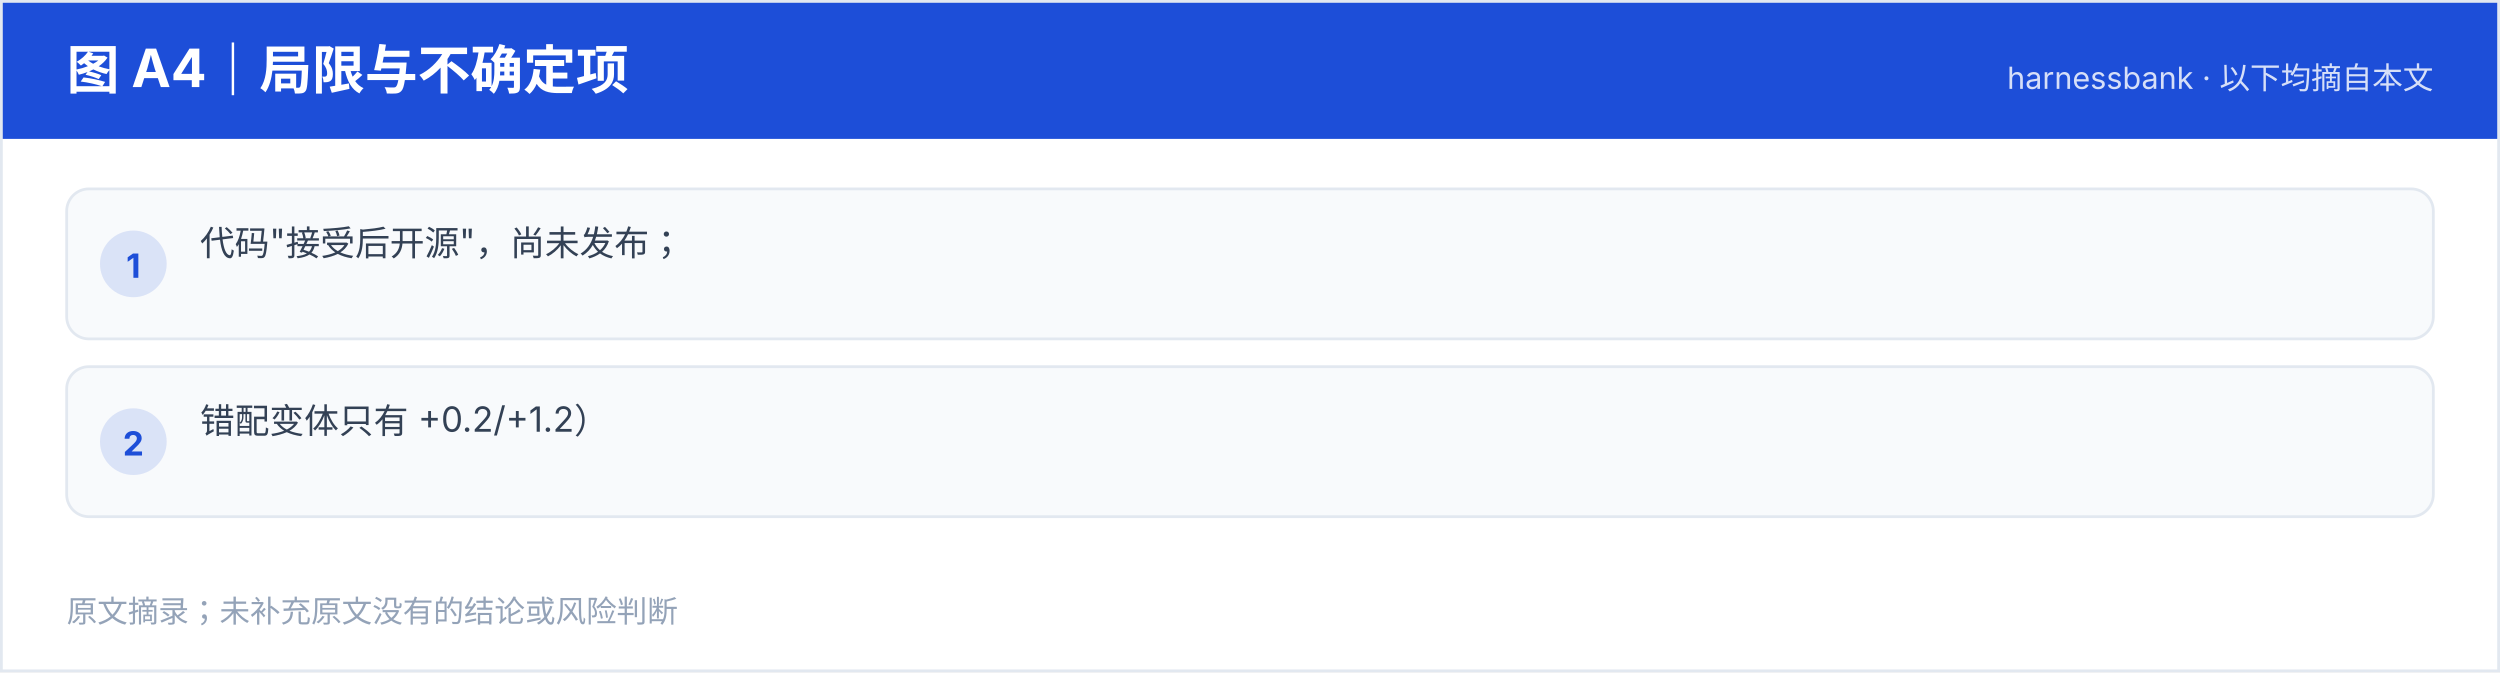
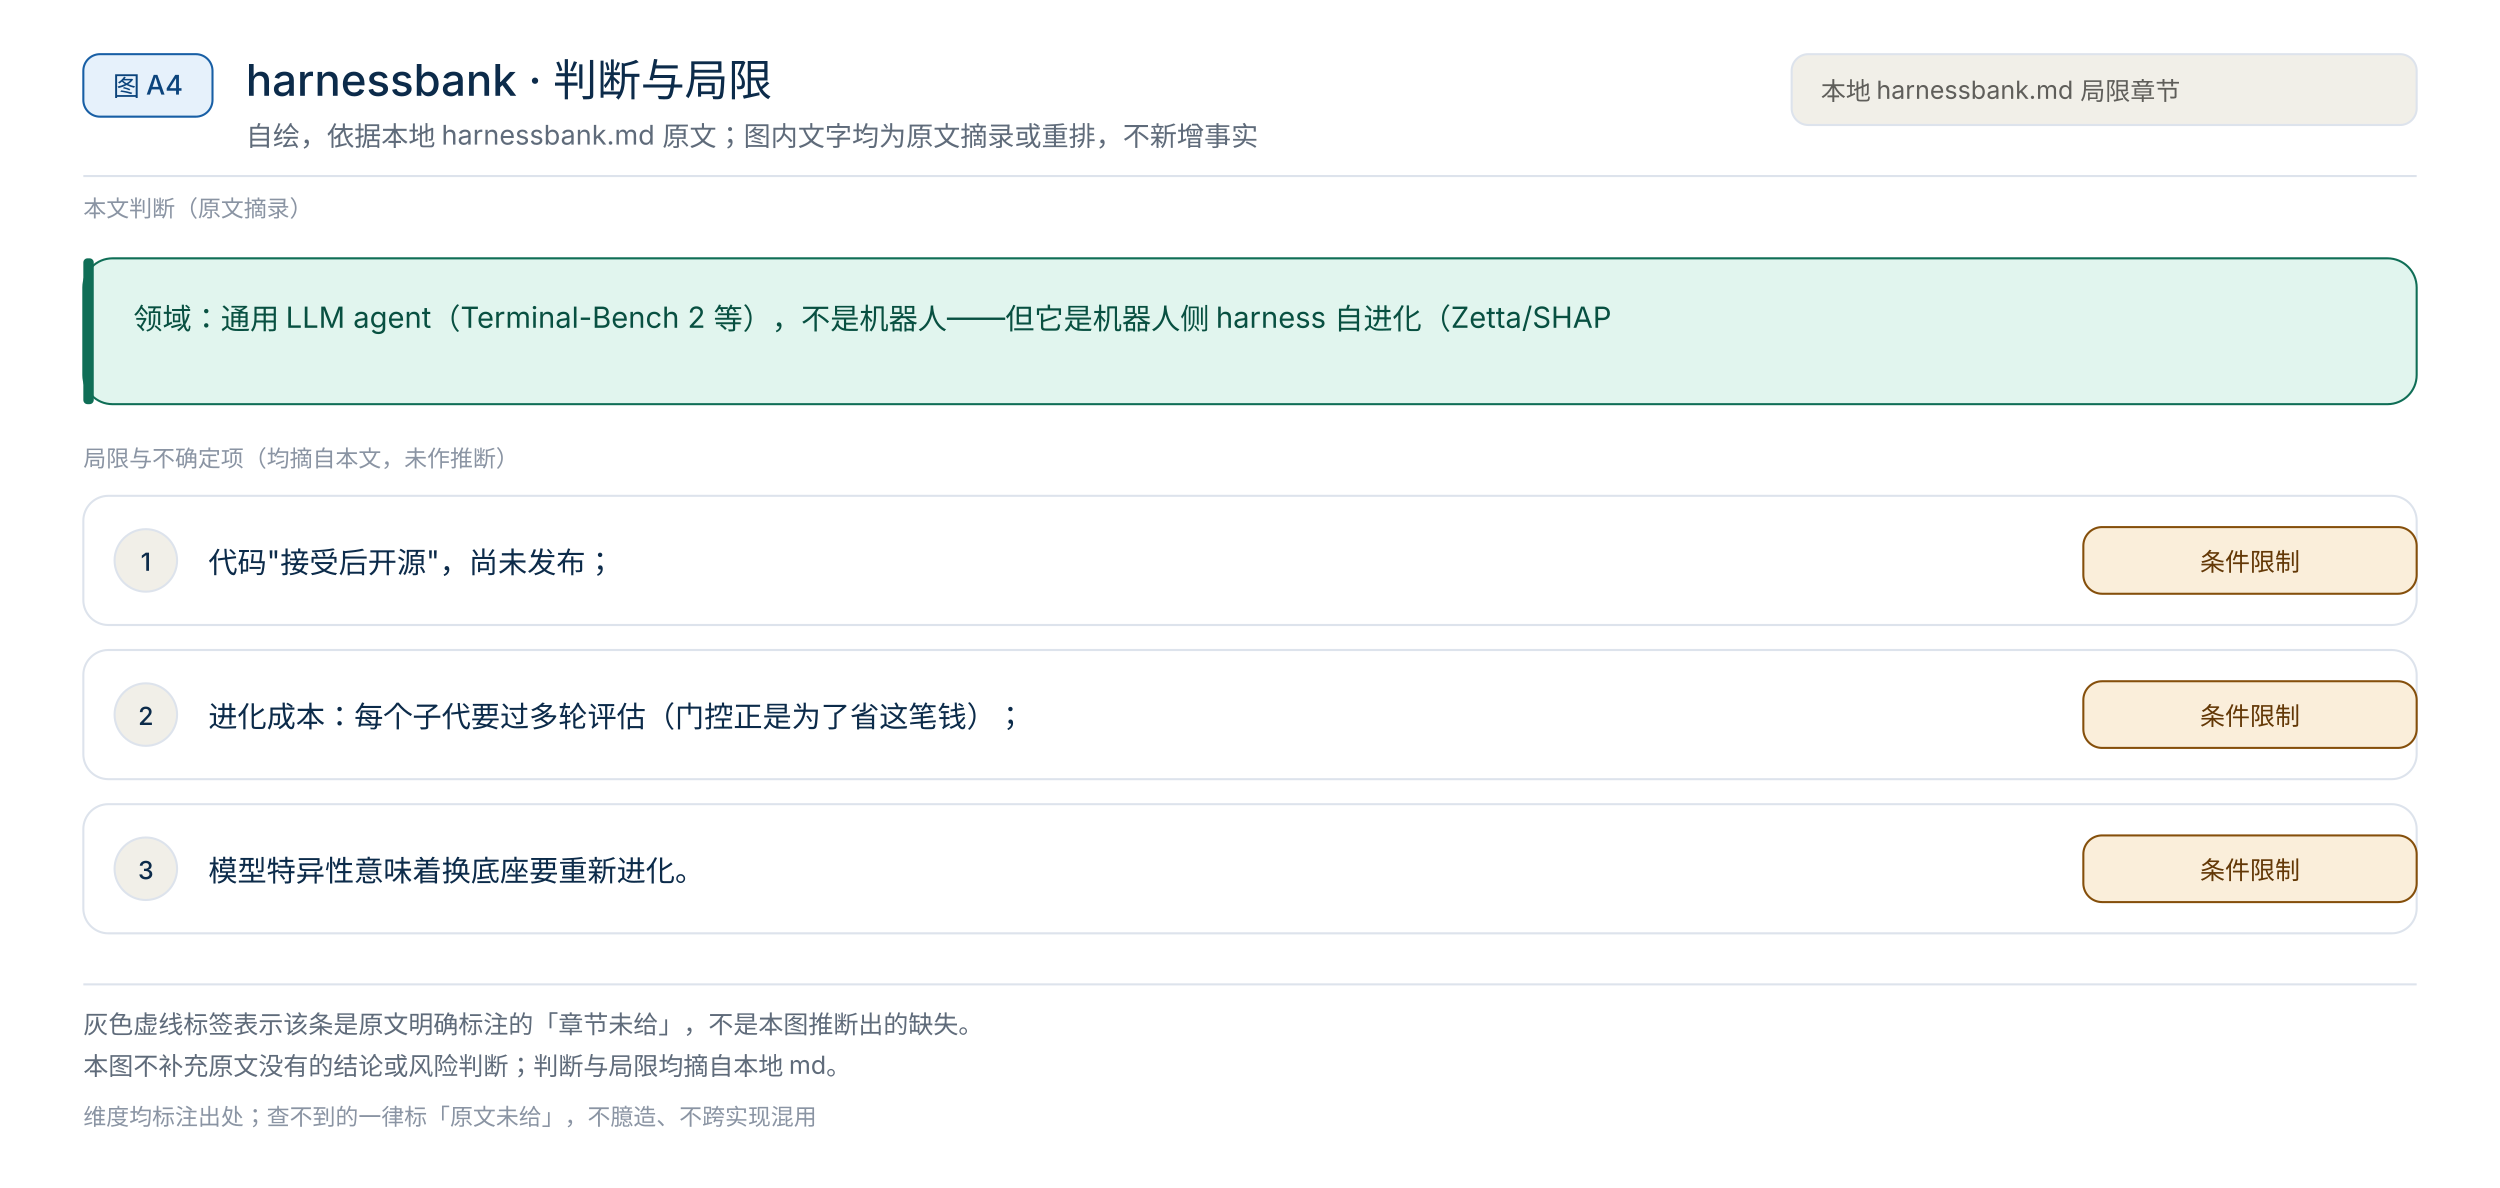
- <svg xmlns="http://www.w3.org/2000/svg" viewBox="0 0 900 242" width="900" height="242" font-family="PingFang SC, -apple-system, BlinkMacSystemFont, Microsoft YaHei, sans-serif">
-   <rect width="900" height="242" fill="#ffffff" />
-   <rect x="0" y="0" width="900" height="50" fill="#1d4ed8" />
-   <text x="24" y="32" font-size="19" fill="#ffffff" font-weight="700" text-anchor="start">图 A4｜局限与不确定项</text>
-   <text x="876" y="32" font-size="11" fill="#ffffff" font-weight="400" text-anchor="end" opacity="0.82">harnessbank · 以下均摘自本文</text>
-   <rect x="24" y="68" width="852" height="54" rx="8" fill="#f8fafc" stroke="#e2e8f0" />
-   <circle cx="48" cy="95" r="12" fill="#1d4ed8" opacity="0.14" />
-   <text x="48" y="100" font-size="12" fill="#1d4ed8" font-weight="700" text-anchor="middle">1</text>
-   <text x="72" y="92" font-size="12.5" fill="#334155" font-weight="400" text-anchor="start">代码"接受后开源"，尚未发布；</text>
-   <rect x="24" y="132" width="852" height="54" rx="8" fill="#f8fafc" stroke="#e2e8f0" />
-   <circle cx="48" cy="159" r="12" fill="#1d4ed8" opacity="0.14" />
-   <text x="48" y="164" font-size="12" fill="#1d4ed8" font-weight="700" text-anchor="middle">2</text>
-   <text x="72" y="156" font-size="12.5" fill="#334155" font-weight="400" text-anchor="start">错配变体只有 +0.2/+1.2）</text>
-   <text x="24" y="224" font-size="11" fill="#94a3b8" font-weight="400" text-anchor="start">原文摘录；未补充原文没有的结论或风险判断</text>
-   <rect x="0.5" y="0.5" width="899" height="241" fill="none" stroke="#e2e8f0" />
+ <svg xmlns="http://www.w3.org/2000/svg" width="1200" height="570" viewBox="0 0 1200 570" role="img">
+   <defs>
+     <marker id="arrow" viewBox="0 0 10 10" refX="8" refY="5" markerWidth="6" markerHeight="6" orient="auto-start-reverse">
+       <path d="M2 1L8 5L2 9" fill="none" stroke="#185FA5" stroke-width="1.6" stroke-linecap="round" stroke-linejoin="round" />
+     </marker>
+   </defs>
+   <rect x="0" y="0" width="1200" height="570" rx="0" fill="#FFFFFF" stroke="#FFFFFF" stroke-width="1" />
+   <text x="118" y="46" font-family="-apple-system,BlinkMacSystemFont,'PingFang SC','Microsoft YaHei',sans-serif" font-size="21" font-weight="500" fill="#0C2B4A" text-anchor="start">harnessbank · 判断与局限</text>
+   <text x="118" y="70" font-family="-apple-system,BlinkMacSystemFont,'PingFang SC','Microsoft YaHei',sans-serif" font-size="13" font-weight="400" fill="#5F6B7A" text-anchor="start">自绘，依据本地 harnessbank.md 原文；图内文字均为原文摘录或重排，不新增事实</text>
+   <rect x="40" y="84" width="1120" height="1" rx="0" fill="#DDE3EC" stroke="#DDE3EC" stroke-width="0" />
+   <rect x="860" y="26" width="300" height="34" rx="8" fill="#F1EFE8" stroke="#DDE3EC" stroke-width="1" />
+   <text x="874" y="48" font-family="-apple-system,BlinkMacSystemFont,'PingFang SC','Microsoft YaHei',sans-serif" font-size="12" font-weight="400" fill="#5F5E5A" text-anchor="start">本地 harnessbank.md 局限章节</text>
+   <rect x="40" y="26" width="62" height="30" rx="8" fill="#E6F1FB" stroke="#185FA5" stroke-width="1" />
+   <text x="71" y="46" font-family="-apple-system,BlinkMacSystemFont,'PingFang SC','Microsoft YaHei',sans-serif" font-size="13" font-weight="500" fill="#0C447C" text-anchor="middle">图 A4</text>
+   <text x="40" y="104" font-family="-apple-system,BlinkMacSystemFont,'PingFang SC','Microsoft YaHei',sans-serif" font-size="11" font-weight="400" fill="#8A94A3" text-anchor="start">本文判断（原文摘录）</text>
+   <rect x="40" y="124" width="1120" height="70" rx="14" fill="#E1F5EE" stroke="#0F6E56" stroke-width="1" />
+   <rect x="40" y="124" width="5" height="70" rx="2" fill="#0F6E56" stroke="#0F6E56" stroke-width="0" />
+   <text x="64" y="158" font-family="-apple-system,BlinkMacSystemFont,'PingFang SC','Microsoft YaHei',sans-serif" font-size="14" font-weight="400" fill="#085041" text-anchor="start">领域：通用 LLM agent（Terminal-Bench 2 等），不是机器人——但它是机器人侧 harness 自进化（Zetta/SHAP</text>
+   <text x="40" y="224" font-family="-apple-system,BlinkMacSystemFont,'PingFang SC','Microsoft YaHei',sans-serif" font-size="11" font-weight="400" fill="#8A94A3" text-anchor="start">局限与不确定项（均摘自本文，未作推断）</text>
+   <rect x="40" y="238" width="1120" height="62" rx="12" fill="#FFFFFF" stroke="#DDE3EC" stroke-width="1" />
+   <circle cx="70" cy="269" r="15" fill="#F1EFE8" stroke="#DDE3EC" stroke-width="1" />
+   <text x="70" y="274" font-family="-apple-system,BlinkMacSystemFont,'PingFang SC','Microsoft YaHei',sans-serif" font-size="12" font-weight="500" fill="#0C2B4A" text-anchor="middle">1</text>
+   <text x="100" y="275" font-family="-apple-system,BlinkMacSystemFont,'PingFang SC','Microsoft YaHei',sans-serif" font-size="14" font-weight="400" fill="#0C2B4A" text-anchor="start">代码"接受后开源"，尚未发布；</text>
+   <rect x="1000" y="253" width="160" height="32" rx="9" fill="#FAEEDA" stroke="#854F0B" stroke-width="1" />
+   <text x="1080" y="274" font-family="-apple-system,BlinkMacSystemFont,'PingFang SC','Microsoft YaHei',sans-serif" font-size="12" font-weight="400" fill="#633806" text-anchor="middle">条件限制</text>
+   <rect x="40" y="312" width="1120" height="62" rx="12" fill="#FFFFFF" stroke="#DDE3EC" stroke-width="1" />
+   <circle cx="70" cy="343" r="15" fill="#F1EFE8" stroke="#DDE3EC" stroke-width="1" />
+   <text x="70" y="348" font-family="-apple-system,BlinkMacSystemFont,'PingFang SC','Microsoft YaHei',sans-serif" font-size="12" font-weight="500" fill="#0C2B4A" text-anchor="middle">2</text>
+   <text x="100" y="349" font-family="-apple-system,BlinkMacSystemFont,'PingFang SC','Microsoft YaHei',sans-serif" font-size="14" font-weight="400" fill="#0C2B4A" text-anchor="start">进化成本：每个子代要过多轮评估（门控正是为了省这笔钱）；</text>
+   <rect x="1000" y="327" width="160" height="32" rx="9" fill="#FAEEDA" stroke="#854F0B" stroke-width="1" />
+   <text x="1080" y="348" font-family="-apple-system,BlinkMacSystemFont,'PingFang SC','Microsoft YaHei',sans-serif" font-size="12" font-weight="400" fill="#633806" text-anchor="middle">条件限制</text>
+   <rect x="40" y="386" width="1120" height="62" rx="12" fill="#FFFFFF" stroke="#DDE3EC" stroke-width="1" />
+   <circle cx="70" cy="417" r="15" fill="#F1EFE8" stroke="#DDE3EC" stroke-width="1" />
+   <text x="70" y="422" font-family="-apple-system,BlinkMacSystemFont,'PingFang SC','Microsoft YaHei',sans-serif" font-size="12" font-weight="500" fill="#0C2B4A" text-anchor="middle">3</text>
+   <text x="100" y="423" font-family="-apple-system,BlinkMacSystemFont,'PingFang SC','Microsoft YaHei',sans-serif" font-size="14" font-weight="400" fill="#0C2B4A" text-anchor="start">模型特异性意味着换底座要重新进化。</text>
+   <rect x="1000" y="401" width="160" height="32" rx="9" fill="#FAEEDA" stroke="#854F0B" stroke-width="1" />
+   <text x="1080" y="422" font-family="-apple-system,BlinkMacSystemFont,'PingFang SC','Microsoft YaHei',sans-serif" font-size="12" font-weight="400" fill="#633806" text-anchor="middle">条件限制</text>
+   <rect x="40" y="472" width="1120" height="1" rx="0" fill="#DDE3EC" stroke="#DDE3EC" stroke-width="0" />
+   <text x="40" y="496" font-family="-apple-system,BlinkMacSystemFont,'PingFang SC','Microsoft YaHei',sans-serif" font-size="12" font-weight="400" fill="#5F6B7A" text-anchor="start">灰色虚线标签表示该条是原文明确标注的「章节未给」，不是本图推断出的缺失。</text>
+   <text x="40" y="516" font-family="-apple-system,BlinkMacSystemFont,'PingFang SC','Microsoft YaHei',sans-serif" font-size="12" font-weight="400" fill="#5F6B7A" text-anchor="start">本图不补充原文没有的结论或风险判断；判断与局限均摘自本地 md。</text>
+   <text x="40" y="540" font-family="-apple-system,BlinkMacSystemFont,'PingFang SC','Microsoft YaHei',sans-serif" font-size="11" font-weight="400" fill="#8A94A3" text-anchor="start">维度均标注出处；查不到的一律标「原文未给」，不臆造、不跨实现混用</text>
</svg>
